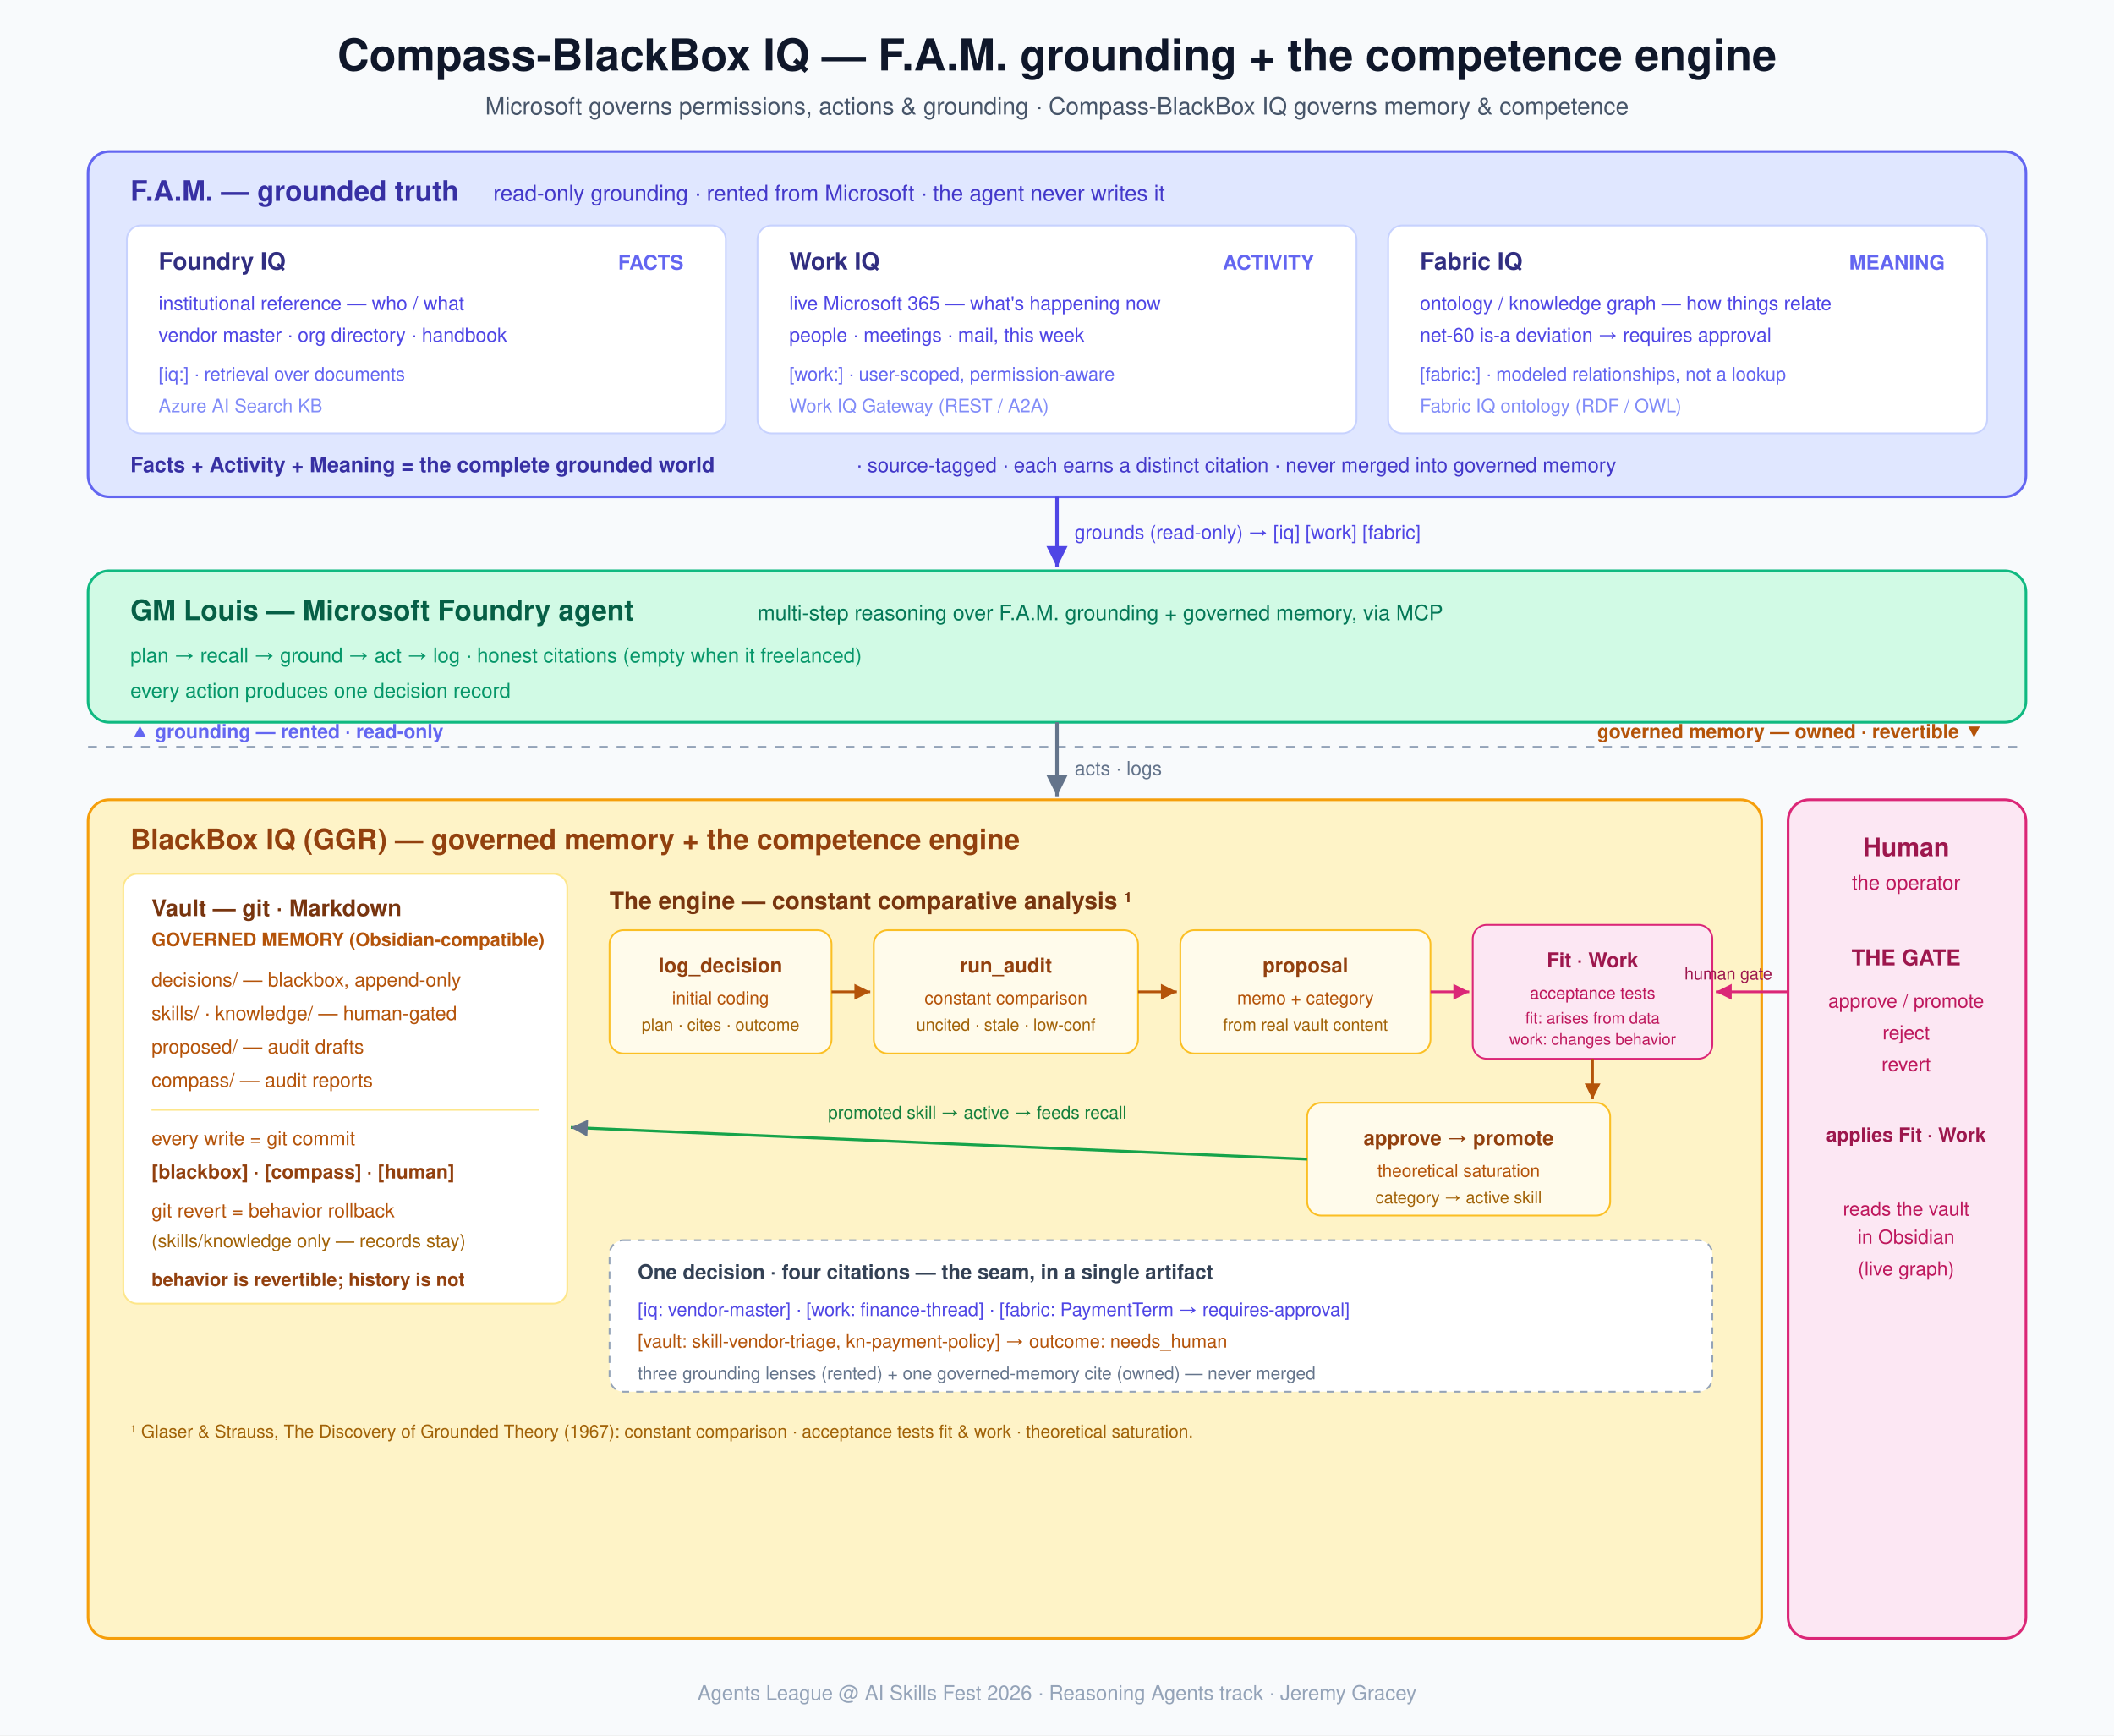
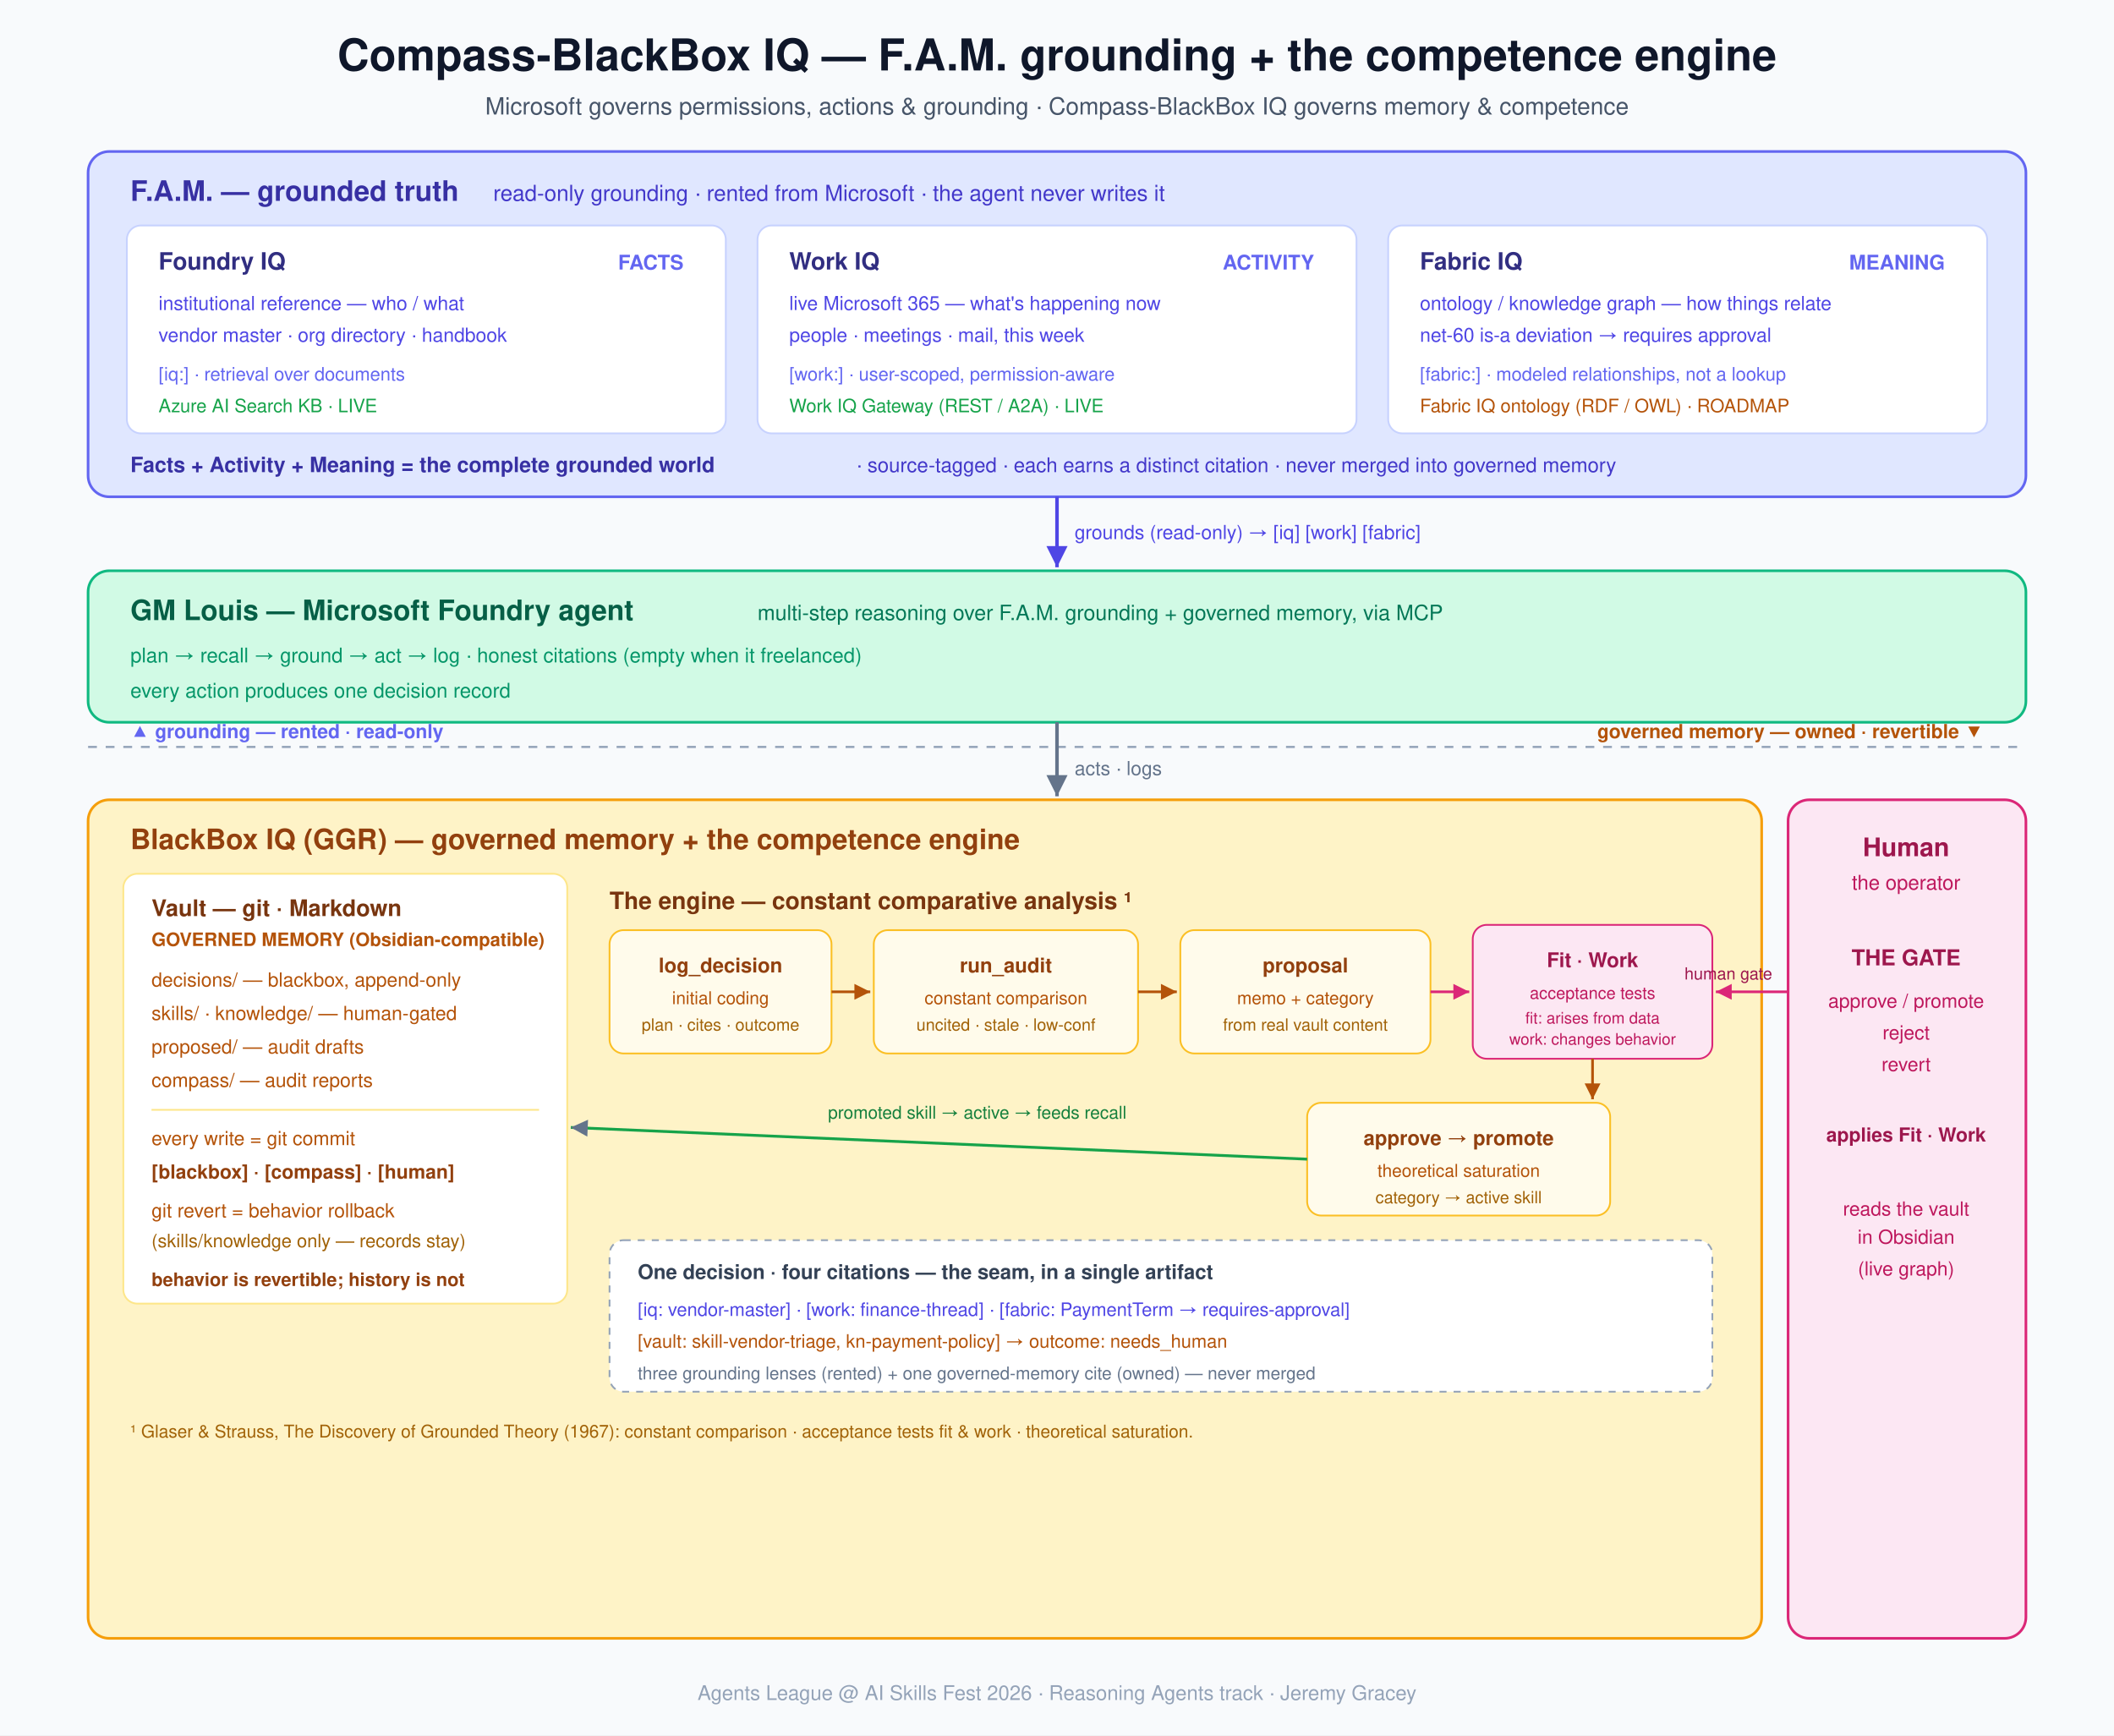
<svg xmlns="http://www.w3.org/2000/svg" viewBox="0 0 1200 985" font-family="-apple-system, BlinkMacSystemFont, 'Segoe UI', Helvetica, Arial, sans-serif">
  <rect width="1200" height="985" fill="#f8fafc" />
  <defs>
    <marker id="arr" markerWidth="10" markerHeight="10" refX="6" refY="3" orient="auto">
      <path d="M0,0 L6,3 L0,6 Z" fill="#64748b" />
    </marker>
    <marker id="arrg" markerWidth="10" markerHeight="10" refX="6" refY="3" orient="auto">
      <path d="M0,0 L6,3 L0,6 Z" fill="#4f46e5" />
    </marker>
    <marker id="arrp" markerWidth="10" markerHeight="10" refX="6" refY="3" orient="auto">
      <path d="M0,0 L6,3 L0,6 Z" fill="#db2777" />
    </marker>
    <marker id="arrm" markerWidth="10" markerHeight="10" refX="6" refY="3" orient="auto">
      <path d="M0,0 L6,3 L0,6 Z" fill="#b45309" />
    </marker>
  </defs>
  <text x="600" y="40" text-anchor="middle" font-size="25" font-weight="700" fill="#0f172a">Compass-BlackBox IQ — F.A.M. grounding + the competence engine</text>
  <text x="600" y="65" text-anchor="middle" font-size="13.5" fill="#475569">Microsoft governs permissions, actions &amp; grounding · Compass-BlackBox IQ governs memory &amp; competence</text>
  <rect x="50" y="86" width="1100" height="196" rx="12" fill="#e0e7ff" stroke="#6366f1" stroke-width="1.5" />
  <text x="74" y="114" font-size="16" font-weight="700" fill="#3730a3">F.A.M. — grounded truth</text>
  <text x="280" y="114" font-size="12.5" fill="#4338ca">read-only grounding · rented from Microsoft · the agent never writes it</text>
  <rect x="72" y="128" width="340" height="118" rx="8" fill="#ffffff" stroke="#c7d2fe" />
  <text x="90" y="153" font-size="13.5" font-weight="700" fill="#312e81">Foundry IQ</text>
  <text x="388" y="153" text-anchor="end" font-size="11.5" font-weight="700" fill="#6366f1">FACTS</text>
  <text x="90" y="176" font-size="11" fill="#4f46e5">institutional reference — who / what</text>
  <text x="90" y="194" font-size="11" fill="#4f46e5">vendor master · org directory · handbook</text>
  <text x="90" y="216" font-size="10.5" fill="#6366f1">[iq:] · retrieval over documents</text>
-   <text x="90" y="234" font-size="10.5" fill="#818cf8">Azure AI Search KB</text>
+   <text x="90" y="234" font-size="10.5" fill="#16a34a">Azure AI Search KB · LIVE</text>
  <rect x="430" y="128" width="340" height="118" rx="8" fill="#ffffff" stroke="#c7d2fe" />
  <text x="448" y="153" font-size="13.5" font-weight="700" fill="#312e81">Work IQ</text>
  <text x="746" y="153" text-anchor="end" font-size="11.5" font-weight="700" fill="#6366f1">ACTIVITY</text>
  <text x="448" y="176" font-size="11" fill="#4f46e5">live Microsoft 365 — what's happening now</text>
  <text x="448" y="194" font-size="11" fill="#4f46e5">people · meetings · mail, this week</text>
  <text x="448" y="216" font-size="10.5" fill="#6366f1">[work:] · user-scoped, permission-aware</text>
-   <text x="448" y="234" font-size="10.5" fill="#818cf8">Work IQ Gateway (REST / A2A)</text>
+   <text x="448" y="234" font-size="10.5" fill="#16a34a">Work IQ Gateway (REST / A2A) · LIVE</text>
  <rect x="788" y="128" width="340" height="118" rx="8" fill="#ffffff" stroke="#c7d2fe" />
  <text x="806" y="153" font-size="13.5" font-weight="700" fill="#312e81">Fabric IQ</text>
  <text x="1104" y="153" text-anchor="end" font-size="11.5" font-weight="700" fill="#6366f1">MEANING</text>
  <text x="806" y="176" font-size="11" fill="#4f46e5">ontology / knowledge graph — how things relate</text>
  <text x="806" y="194" font-size="11" fill="#4f46e5">net-60 is-a deviation → requires approval</text>
  <text x="806" y="216" font-size="10.5" fill="#6366f1">[fabric:] · modeled relationships, not a lookup</text>
-   <text x="806" y="234" font-size="10.5" fill="#818cf8">Fabric IQ ontology (RDF / OWL)</text>
+   <text x="806" y="234" font-size="10.5" fill="#b45309">Fabric IQ ontology (RDF / OWL) · ROADMAP</text>
  <text x="74" y="268" font-size="12" font-weight="600" fill="#3730a3">Facts + Activity + Meaning = the complete grounded world</text>
  <text x="486" y="268" font-size="11.5" fill="#4338ca">· source-tagged · each earns a distinct citation · never merged into governed memory</text>
  <path d="M600,282 L600,322" stroke="#4f46e5" stroke-width="2" marker-end="url(#arrg)" />
  <text x="610" y="306" font-size="11" fill="#4f46e5">grounds (read-only) → [iq] [work] [fabric]</text>
  <rect x="50" y="324" width="1100" height="86" rx="12" fill="#d1fae5" stroke="#10b981" stroke-width="1.5" />
  <text x="74" y="352" font-size="16" font-weight="700" fill="#065f46">GM Louis — Microsoft Foundry agent</text>
  <text x="430" y="352" font-size="12" fill="#047857">multi-step reasoning over F.A.M. grounding + governed memory, via MCP</text>
  <text x="74" y="376" font-size="11.5" fill="#059669">plan → recall → ground → act → log · honest citations (empty when it freelanced)</text>
  <text x="74" y="396" font-size="11.5" fill="#059669">every action produces one decision record</text>
  <path d="M50,424 L1150,424" stroke="#94a3b8" stroke-width="1.2" stroke-dasharray="5 5" />
  <text x="74" y="419" font-size="11" font-weight="600" fill="#6366f1">▲ grounding — rented · read-only</text>
  <text x="1126" y="419" text-anchor="end" font-size="11" font-weight="600" fill="#b45309">governed memory — owned · revertible ▼</text>
  <path d="M600,410 L600,452" stroke="#64748b" stroke-width="2" marker-end="url(#arr)" />
  <text x="610" y="440" font-size="11" fill="#64748b">acts · logs</text>
  <rect x="50" y="454" width="950" height="476" rx="12" fill="#fef3c7" stroke="#f59e0b" stroke-width="1.5" />
  <text x="74" y="482" font-size="16" font-weight="700" fill="#92400e">BlackBox IQ (GGR) — governed memory + the competence engine</text>
  <rect x="70" y="496" width="252" height="244" rx="8" fill="#ffffff" stroke="#fde68a" />
  <text x="86" y="520" font-size="13" font-weight="700" fill="#78350f">Vault — git · Markdown</text>
  <text x="86" y="537" font-size="10.5" font-weight="600" fill="#b45309">GOVERNED MEMORY (Obsidian-compatible)</text>
  <text x="86" y="560" font-size="11" fill="#b45309">decisions/ — blackbox, append-only</text>
  <text x="86" y="579" font-size="11" fill="#b45309">skills/ · knowledge/ — human-gated</text>
  <text x="86" y="598" font-size="11" fill="#b45309">proposed/ — audit drafts</text>
  <text x="86" y="617" font-size="11" fill="#b45309">compass/ — audit reports</text>
  <line x1="86" y1="630" x2="306" y2="630" stroke="#fde68a" />
  <text x="86" y="650" font-size="11" fill="#b45309">every write = git commit</text>
  <text x="86" y="669" font-size="11" font-weight="700" fill="#92400e">[blackbox] · [compass] · [human]</text>
  <text x="86" y="691" font-size="11" fill="#b45309">git revert = behavior rollback</text>
  <text x="86" y="708" font-size="10.5" fill="#a16207">(skills/knowledge only — records stay)</text>
  <text x="86" y="730" font-size="10.5" font-weight="600" fill="#92400e">behavior is revertible; history is not</text>
  <text x="346" y="516" font-size="13.5" font-weight="700" fill="#78350f">The engine — constant comparative analysis ¹</text>
  <rect x="346" y="528" width="126" height="70" rx="8" fill="#fffbeb" stroke="#fbbf24" />
  <text x="409" y="552" text-anchor="middle" font-size="11.5" font-weight="700" fill="#92400e">log_decision</text>
  <text x="409" y="570" text-anchor="middle" font-size="10" fill="#b45309">initial coding</text>
  <text x="409" y="585" text-anchor="middle" font-size="9.5" fill="#a16207">plan · cites · outcome</text>
  <path d="M472,563 L494,563" stroke="#b45309" stroke-width="1.5" marker-end="url(#arrm)" />
  <rect x="496" y="528" width="150" height="70" rx="8" fill="#fffbeb" stroke="#fbbf24" />
  <text x="571" y="552" text-anchor="middle" font-size="11.5" font-weight="700" fill="#92400e">run_audit</text>
  <text x="571" y="570" text-anchor="middle" font-size="10" fill="#b45309">constant comparison</text>
  <text x="571" y="585" text-anchor="middle" font-size="9.5" fill="#a16207">uncited · stale · low-conf</text>
  <path d="M646,563 L668,563" stroke="#b45309" stroke-width="1.5" marker-end="url(#arrm)" />
  <rect x="670" y="528" width="142" height="70" rx="8" fill="#fffbeb" stroke="#fbbf24" />
  <text x="741" y="552" text-anchor="middle" font-size="11.5" font-weight="700" fill="#92400e">proposal</text>
  <text x="741" y="570" text-anchor="middle" font-size="10" fill="#b45309">memo + category</text>
  <text x="741" y="585" text-anchor="middle" font-size="9.5" fill="#a16207">from real vault content</text>
  <path d="M812,563 L834,563" stroke="#db2777" stroke-width="1.5" marker-end="url(#arrp)" />
  <rect x="836" y="525" width="136" height="76" rx="8" fill="#fce7f3" stroke="#db2777" />
  <text x="904" y="549" text-anchor="middle" font-size="11.5" font-weight="700" fill="#9d174d">Fit · Work</text>
  <text x="904" y="567" text-anchor="middle" font-size="9.5" fill="#be185d">acceptance tests</text>
  <text x="904" y="581" text-anchor="middle" font-size="9" fill="#be185d">fit: arises from data</text>
  <text x="904" y="593" text-anchor="middle" font-size="9" fill="#be185d">work: changes behavior</text>
  <path d="M904,601 L904,624" stroke="#b45309" stroke-width="1.5" marker-end="url(#arrm)" />
  <rect x="742" y="626" width="172" height="64" rx="8" fill="#fffbeb" stroke="#fbbf24" />
  <text x="828" y="650" text-anchor="middle" font-size="11.5" font-weight="700" fill="#92400e">approve → promote</text>
  <text x="828" y="668" text-anchor="middle" font-size="10" fill="#b45309">theoretical saturation</text>
  <text x="828" y="683" text-anchor="middle" font-size="9.5" fill="#a16207">category → active skill</text>
  <path d="M742,658 L324,640" stroke="#16a34a" stroke-width="1.6" marker-end="url(#arr)" fill="none" />
  <text x="470" y="635" font-size="10" fill="#15803d">promoted skill → active → feeds recall</text>
  <rect x="346" y="704" width="626" height="86" rx="8" fill="#ffffff" stroke="#94a3b8" stroke-dasharray="4 4" />
  <text x="362" y="726" font-size="11.5" font-weight="700" fill="#334155">One decision · four citations — the seam, in a single artifact</text>
  <text x="362" y="747" font-size="10.5" fill="#4f46e5">[iq: vendor-master]  ·  [work: finance-thread]  ·  [fabric: PaymentTerm → requires-approval]</text>
  <text x="362" y="765" font-size="10.5" fill="#b45309">[vault: skill-vendor-triage, kn-payment-policy]   →   outcome: needs_human</text>
  <text x="362" y="783" font-size="10" fill="#64748b">three grounding lenses (rented) + one governed-memory cite (owned) — never merged</text>
  <text x="74" y="816" font-size="10" fill="#a16207">¹ Glaser &amp; Strauss, The Discovery of Grounded Theory (1967): constant comparison · acceptance tests fit &amp; work · theoretical saturation.</text>
  <rect x="1015" y="454" width="135" height="476" rx="12" fill="#fce7f3" stroke="#db2777" stroke-width="1.5" />
  <text x="1082" y="486" text-anchor="middle" font-size="14.5" font-weight="700" fill="#9d174d">Human</text>
  <text x="1082" y="505" text-anchor="middle" font-size="11.5" fill="#be185d">the operator</text>
  <text x="1082" y="548" text-anchor="middle" font-size="12.5" font-weight="700" fill="#9d174d">THE GATE</text>
  <text x="1082" y="572" text-anchor="middle" font-size="11" fill="#be185d">approve / promote</text>
  <text x="1082" y="590" text-anchor="middle" font-size="11" fill="#be185d">reject</text>
  <text x="1082" y="608" text-anchor="middle" font-size="11" fill="#be185d">revert</text>
  <text x="1082" y="648" text-anchor="middle" font-size="11" font-weight="600" fill="#9d174d">applies Fit · Work</text>
  <text x="1082" y="690" text-anchor="middle" font-size="11" fill="#be185d">reads the vault</text>
  <text x="1082" y="706" text-anchor="middle" font-size="11" fill="#be185d">in Obsidian</text>
  <text x="1082" y="724" text-anchor="middle" font-size="11" fill="#be185d">(live graph)</text>
  <path d="M1015,563 L974,563" stroke="#db2777" stroke-width="1.5" marker-end="url(#arrp)" />
  <text x="1006" y="556" text-anchor="end" font-size="9.5" fill="#9d174d">human gate</text>
  <text x="600" y="965" text-anchor="middle" font-size="11.5" fill="#94a3b8">Agents League @ AI Skills Fest 2026 · Reasoning Agents track · Jeremy Gracey</text>
</svg>
